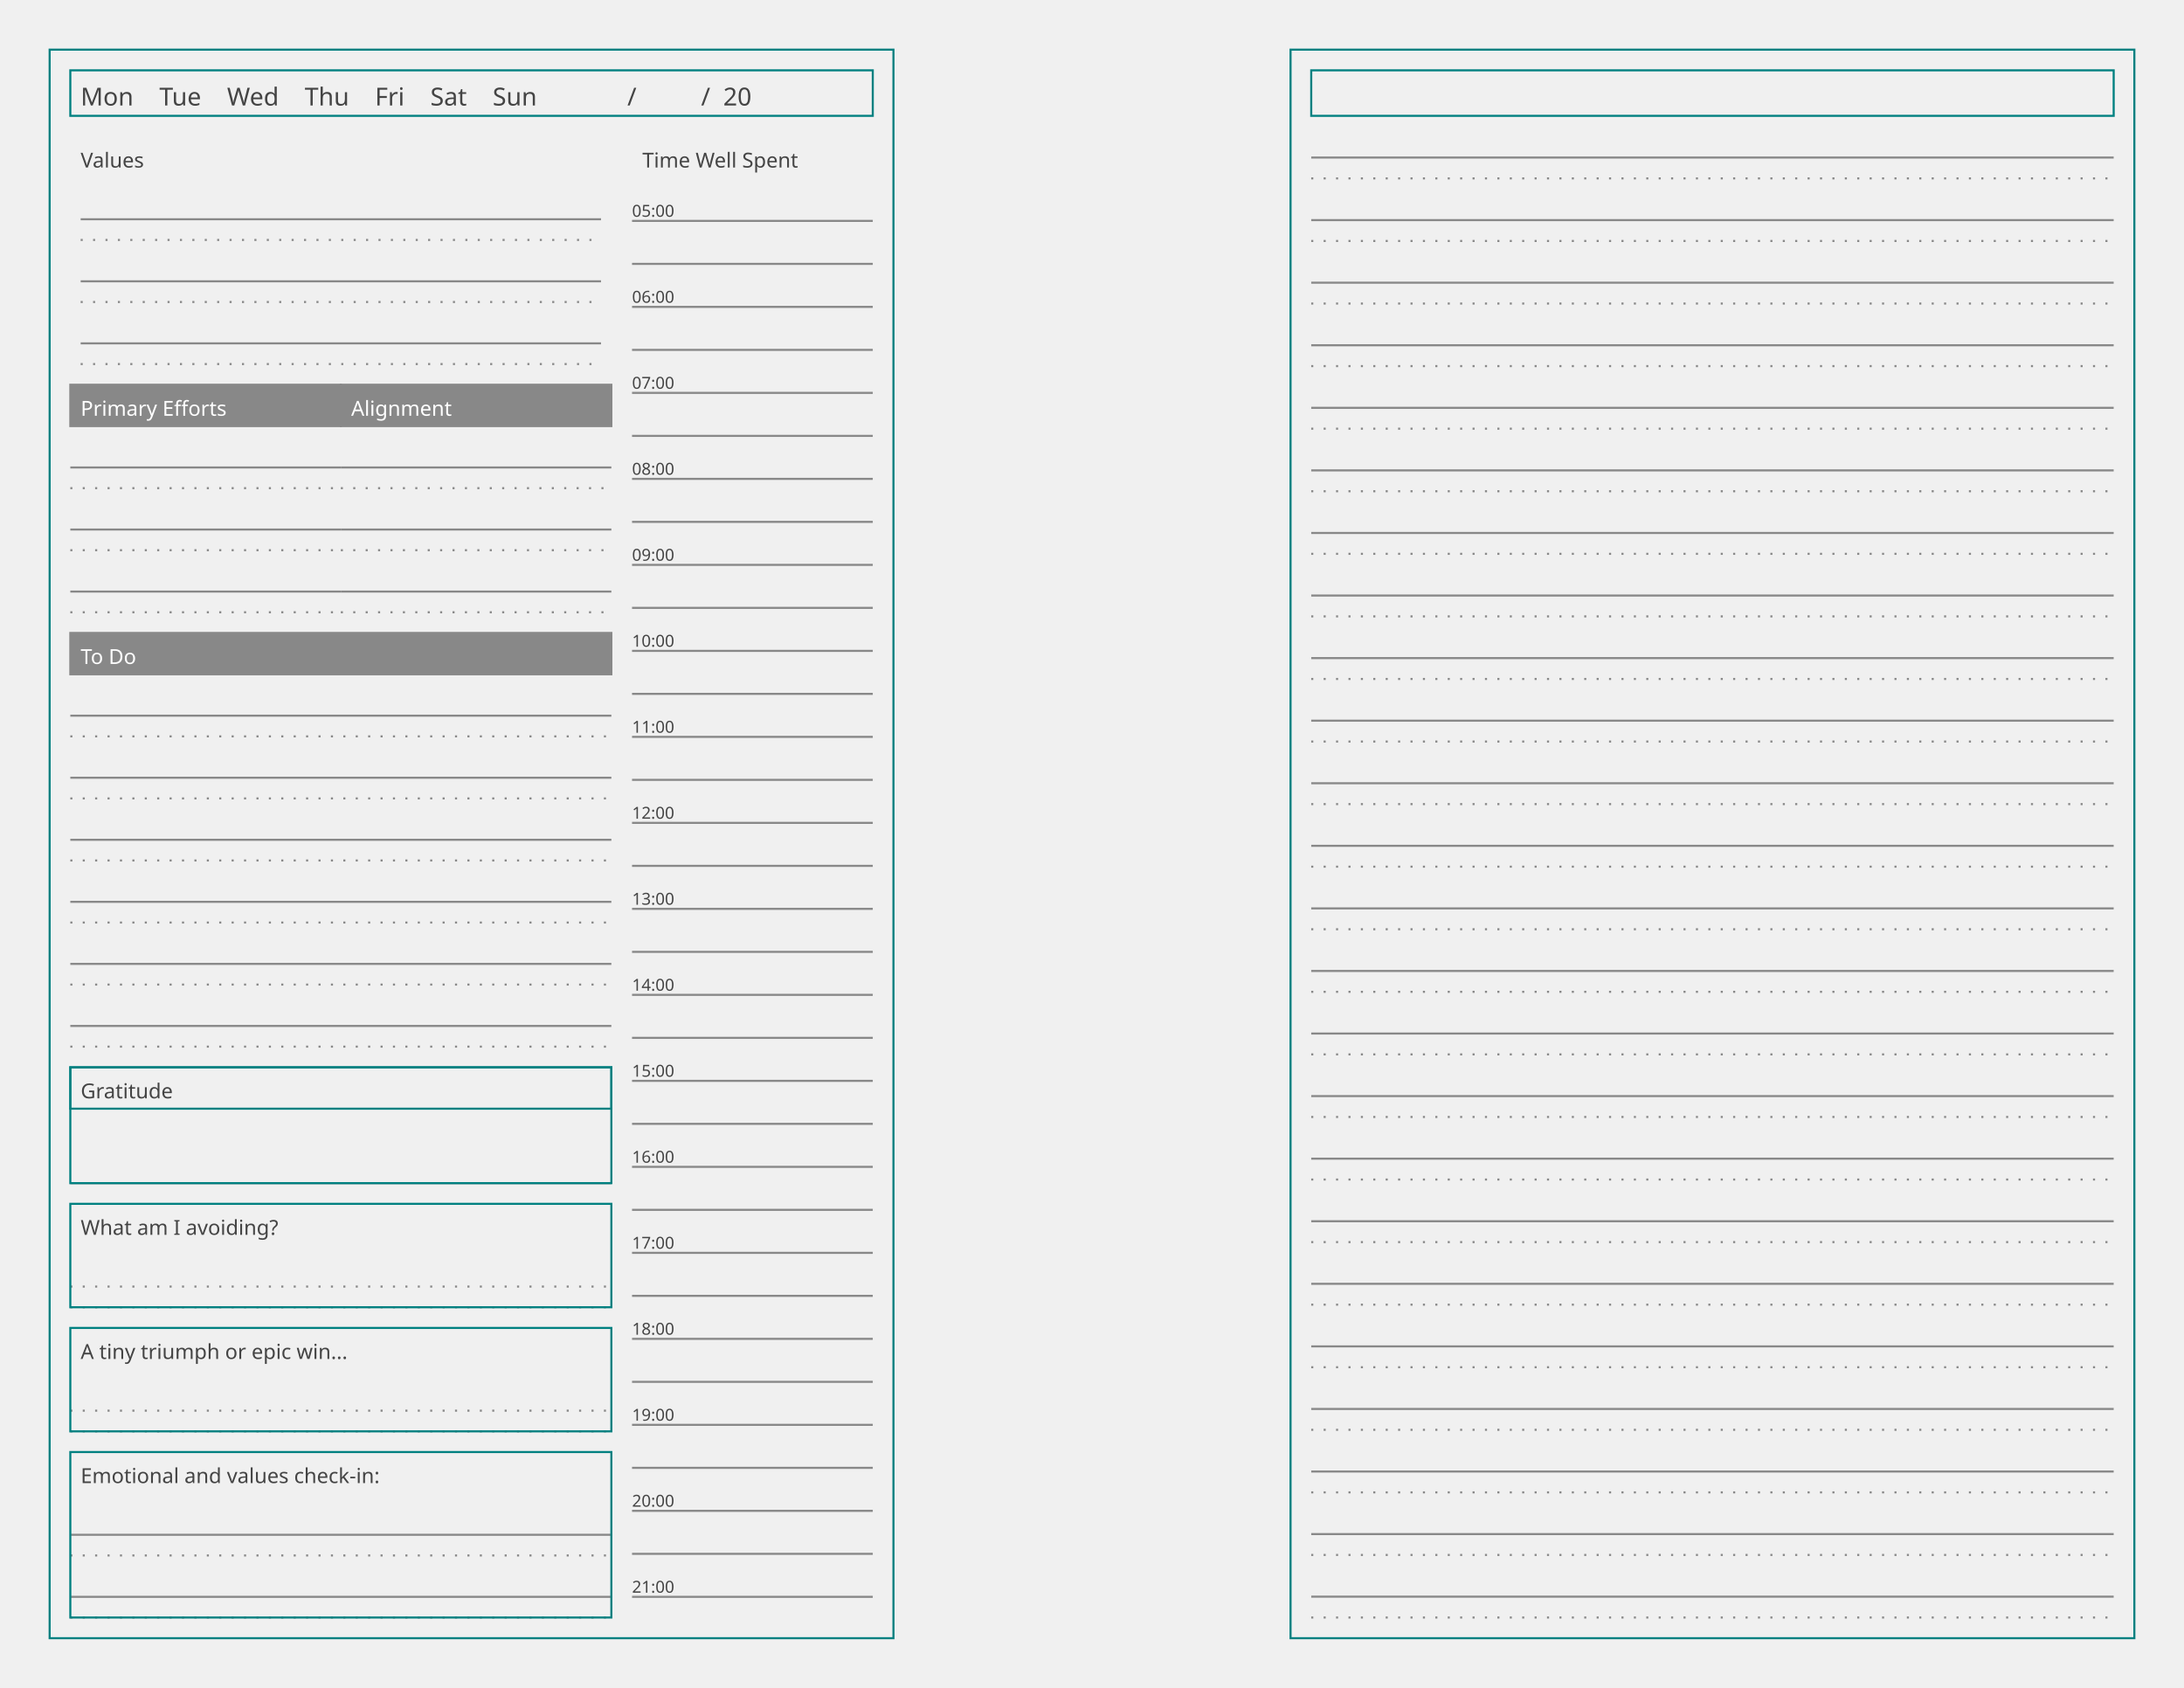
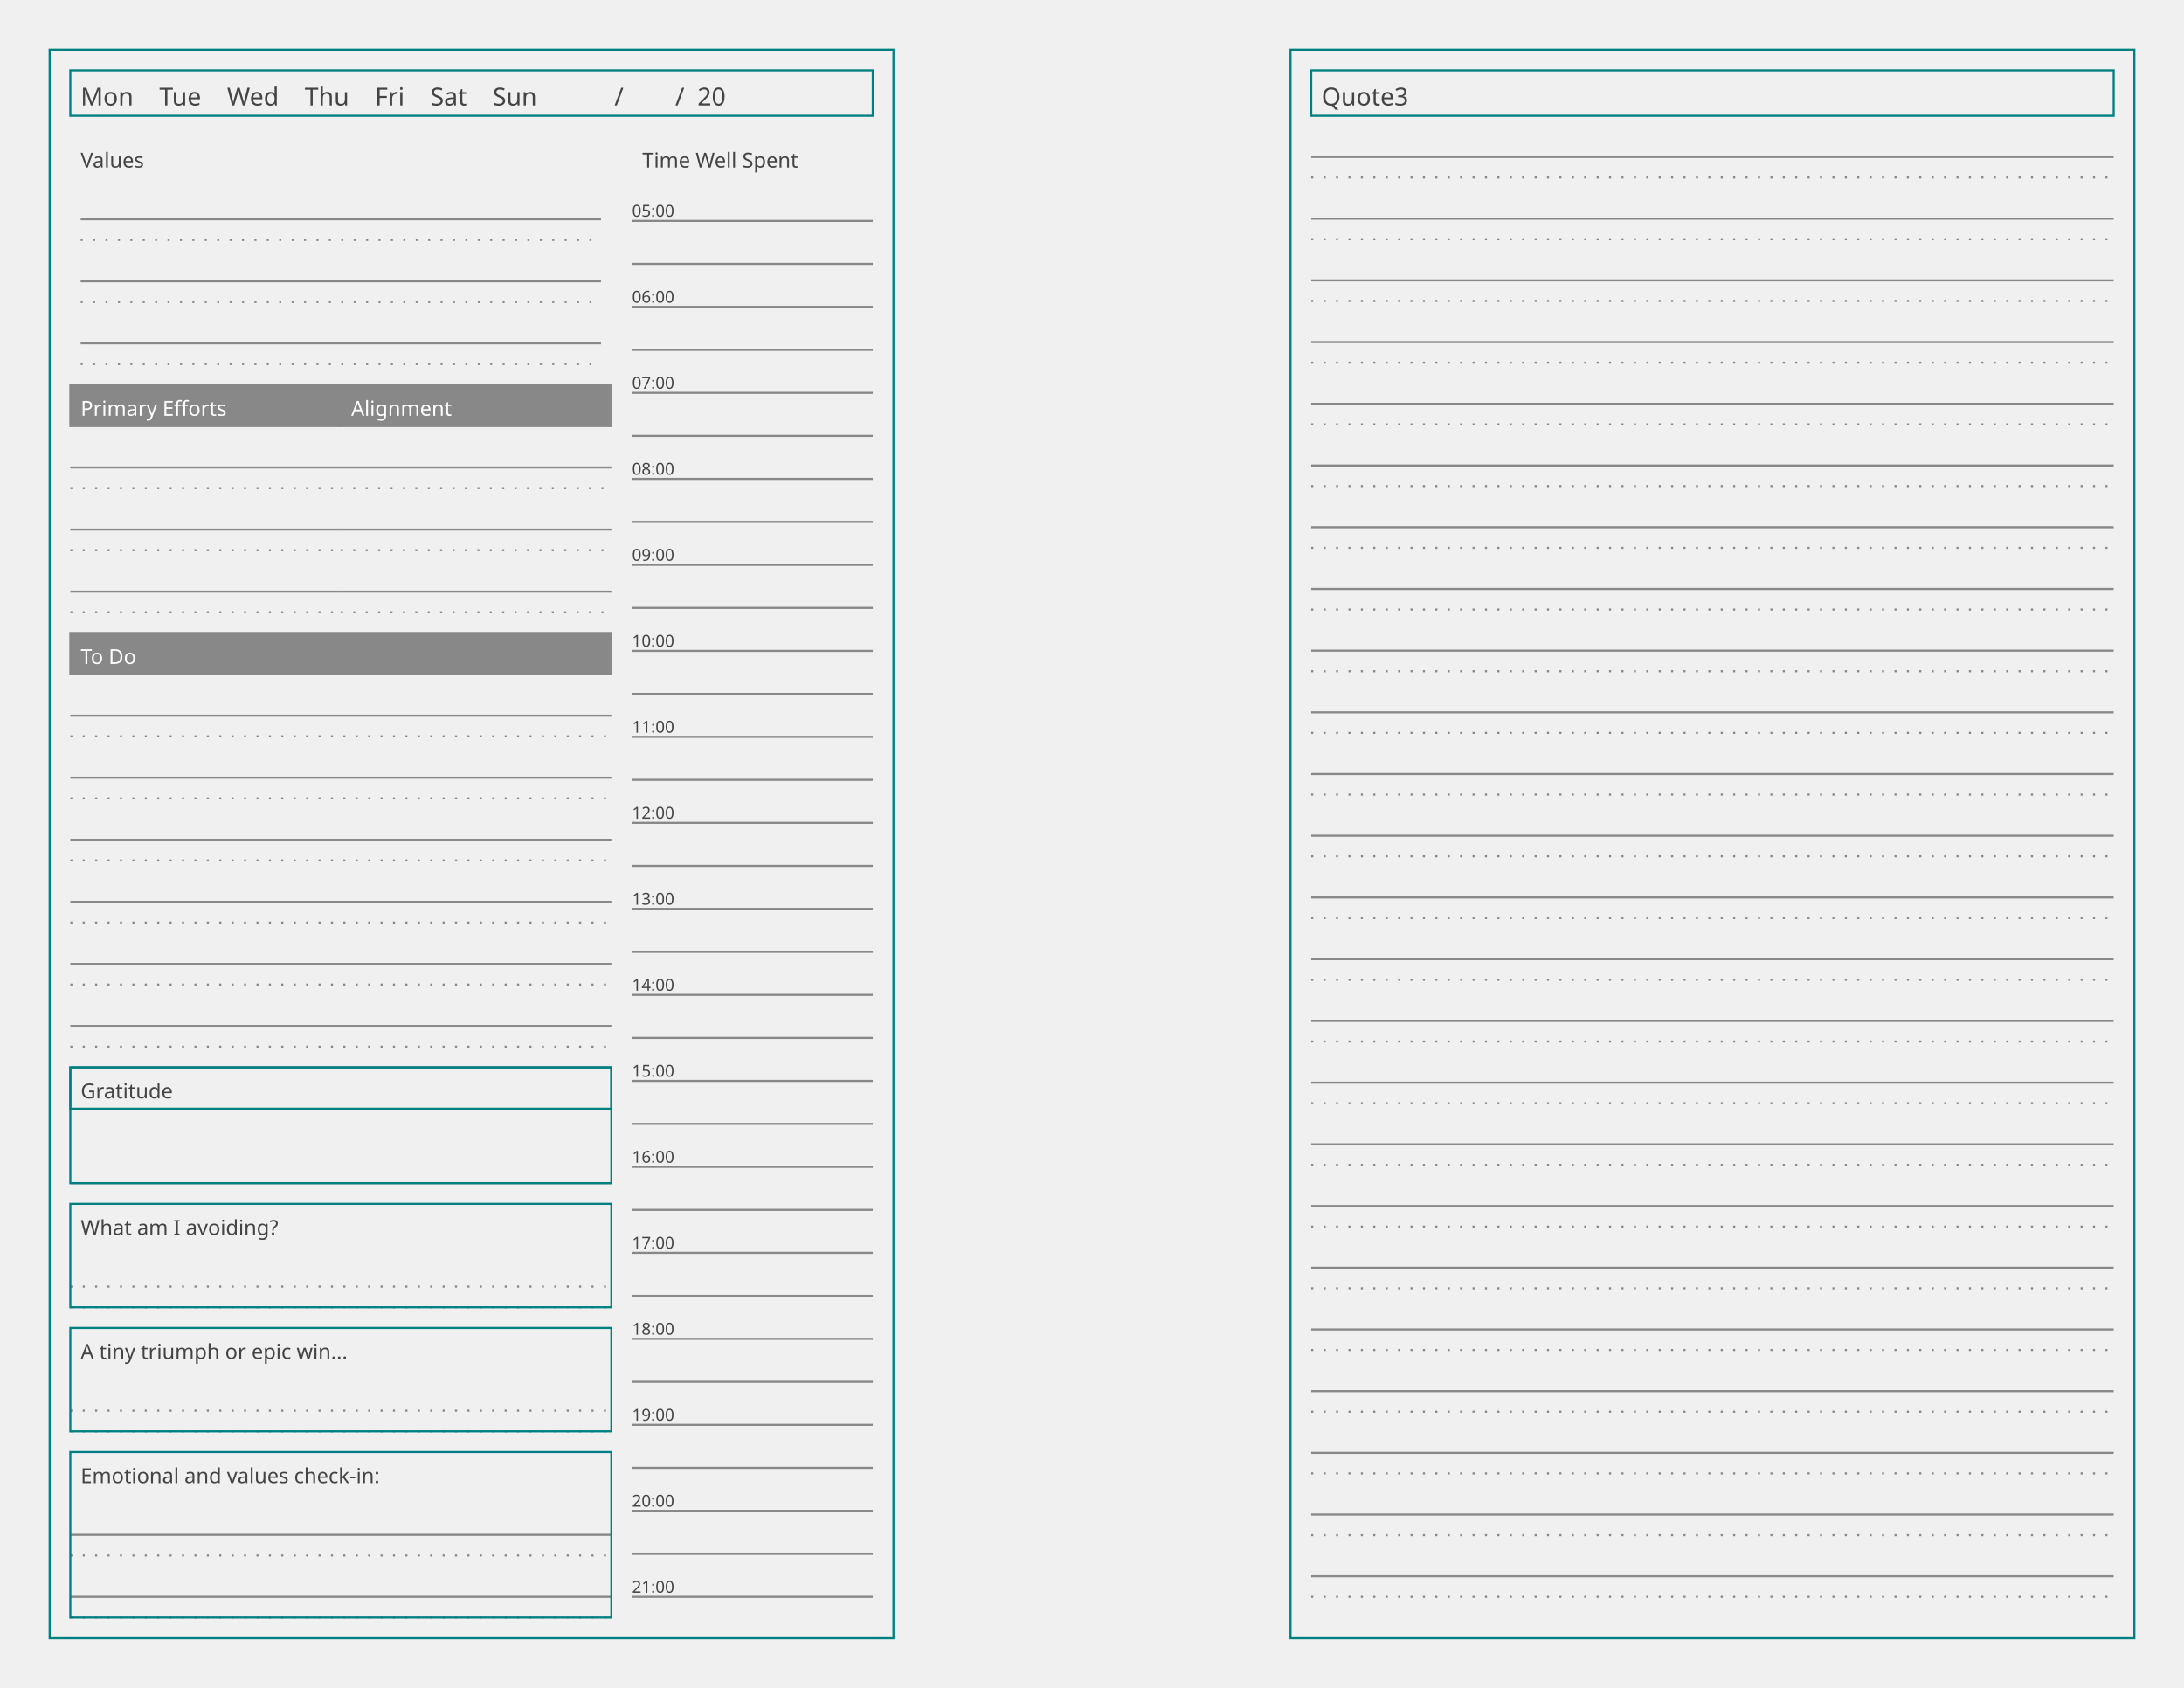
<svg xmlns="http://www.w3.org/2000/svg" baseProfile="tiny" height="8.5in" version="1.2" width="11in">
  <defs />
  <g transform="translate(24.0, 24.0)">
    <rect fill="none" height="768.0" stroke="#008080" width="408.0" x="0" y="0" />
    <g transform="translate(10, 10)">
      <rect fill="none" height="22" stroke="#008080" stroke-width="1" width="388.0" x="0" y="0" />
-       <text alignment-baseline="text-after-edge" fill="#444444" font-family="Trebuchet MS" font-size="12" text-anchor="start" transform="translate(5,17)">Mon    Tue    Wed    Thu    Fri    Sat    Sun              /          /  20          </text>
+       <text alignment-baseline="text-after-edge" fill="#444444" font-family="Trebuchet MS" font-size="12" text-anchor="start" transform="translate(5,17)">Mon    Tue    Wed    Thu    Fri    Sat    Sun            /        /  20        </text>
    </g>
    <g transform="translate(10, 32)">
      <g transform="translate(0,10)">
        <g>
          <g transform="translate(0,0)">
            <text alignment-baseline="text-after-edge" fill="#444444" font-family="Ubuntu Mono" font-size="10" text-anchor="start" transform="translate(5,15)">Values</text>
          </g>
          <g transform="translate(0,20)">
            <g>
              <line stroke="#888888" stroke-dasharray="1,5" stroke-width="1" transform="translate(5,30.0)" x1="0" x2="251.6" y1="0" y2="0" />
              <line stroke="#888888" stroke-dasharray="1,5" stroke-width="1" transform="translate(5,60.0)" x1="0" x2="251.6" y1="0" y2="0" />
              <line stroke="#888888" stroke-dasharray="1,5" stroke-width="1" transform="translate(5,90.0)" x1="0" x2="251.6" y1="0" y2="0" />
            </g>
            <g>
              <line stroke="#888888" stroke-dasharray="1,0" stroke-width="1" transform="translate(5,20.0)" x1="0" x2="251.6" y1="0" y2="0" />
              <line stroke="#888888" stroke-dasharray="1,0" stroke-width="1" transform="translate(5,50.0)" x1="0" x2="251.6" y1="0" y2="0" />
              <line stroke="#888888" stroke-dasharray="1,0" stroke-width="1" transform="translate(5,80.0)" x1="0" x2="251.6" y1="0" y2="0" />
            </g>
          </g>
        </g>
      </g>
-       <g transform="translate(0,130)">
+       <g transform="translate(0,130.0)">
        <g>
          <g transform="translate(0,0)">
            <g>
              <g transform="translate(0,0)">
                <rect fill="#888888" height="20" stroke="#888888" stroke-width="1" width="130.8" x="0" y="0" />
                <text alignment-baseline="text-after-edge" fill="#ffffff" font-family="Trebuchet MS" font-size="10" text-anchor="start" transform="translate(5,15)">Primary Efforts</text>
              </g>
              <g transform="translate(0,20)">
                <g>
                  <line stroke="#888888" stroke-dasharray="1,5" stroke-width="1" transform="translate(0,30.0)" x1="0" x2="130.8" y1="0" y2="0" />
                  <line stroke="#888888" stroke-dasharray="1,5" stroke-width="1" transform="translate(0,60.0)" x1="0" x2="130.8" y1="0" y2="0" />
                  <line stroke="#888888" stroke-dasharray="1,5" stroke-width="1" transform="translate(0,90.0)" x1="0" x2="130.8" y1="0" y2="0" />
                </g>
                <g>
                  <line stroke="#888888" stroke-dasharray="1,0" stroke-width="1" transform="translate(0,20.0)" x1="0" x2="130.8" y1="0" y2="0" />
                  <line stroke="#888888" stroke-dasharray="1,0" stroke-width="1" transform="translate(0,50.0)" x1="0" x2="130.8" y1="0" y2="0" />
                  <line stroke="#888888" stroke-dasharray="1,0" stroke-width="1" transform="translate(0,80.0)" x1="0" x2="130.8" y1="0" y2="0" />
                </g>
              </g>
            </g>
          </g>
          <g transform="translate(130.8,0)">
            <g>
              <g transform="translate(0,0)">
                <rect fill="#888888" height="20" stroke="#888888" stroke-width="1" width="130.8" x="0" y="0" />
                <text alignment-baseline="text-after-edge" fill="#ffffff" font-family="Trebuchet MS" font-size="10" text-anchor="start" transform="translate(5,15)">Alignment</text>
              </g>
              <g transform="translate(0,20)">
                <g>
                  <line stroke="#888888" stroke-dasharray="1,5" stroke-width="1" transform="translate(0,30.0)" x1="0" x2="130.8" y1="0" y2="0" />
                  <line stroke="#888888" stroke-dasharray="1,5" stroke-width="1" transform="translate(0,60.0)" x1="0" x2="130.8" y1="0" y2="0" />
                  <line stroke="#888888" stroke-dasharray="1,5" stroke-width="1" transform="translate(0,90.0)" x1="0" x2="130.8" y1="0" y2="0" />
                </g>
                <g>
                  <line stroke="#888888" stroke-dasharray="1,0" stroke-width="1" transform="translate(0,20.0)" x1="0" x2="130.8" y1="0" y2="0" />
                  <line stroke="#888888" stroke-dasharray="1,0" stroke-width="1" transform="translate(0,50.0)" x1="0" x2="130.8" y1="0" y2="0" />
                  <line stroke="#888888" stroke-dasharray="1,0" stroke-width="1" transform="translate(0,80.0)" x1="0" x2="130.8" y1="0" y2="0" />
                </g>
              </g>
            </g>
          </g>
        </g>
      </g>
-       <g transform="translate(0,250)">
+       <g transform="translate(0,250.0)">
        <g>
          <g transform="translate(0,0)">
            <rect fill="#888888" height="20" stroke="#888888" stroke-width="1" width="261.6" x="0" y="0" />
            <text alignment-baseline="text-after-edge" fill="#ffffff" font-family="Ubuntu Mono" font-size="10" text-anchor="start" transform="translate(5,15)">To Do</text>
          </g>
          <g transform="translate(0,20)">
            <g>
              <line stroke="#888888" stroke-dasharray="1,5" stroke-width="1" transform="translate(0,30.0)" x1="0" x2="261.6" y1="0" y2="0" />
              <line stroke="#888888" stroke-dasharray="1,5" stroke-width="1" transform="translate(0,60.0)" x1="0" x2="261.6" y1="0" y2="0" />
              <line stroke="#888888" stroke-dasharray="1,5" stroke-width="1" transform="translate(0,90.0)" x1="0" x2="261.6" y1="0" y2="0" />
              <line stroke="#888888" stroke-dasharray="1,5" stroke-width="1" transform="translate(0,120.0)" x1="0" x2="261.6" y1="0" y2="0" />
              <line stroke="#888888" stroke-dasharray="1,5" stroke-width="1" transform="translate(0,150.0)" x1="0" x2="261.6" y1="0" y2="0" />
              <line stroke="#888888" stroke-dasharray="1,5" stroke-width="1" transform="translate(0,180.0)" x1="0" x2="261.6" y1="0" y2="0" />
            </g>
            <g>
              <line stroke="#888888" stroke-dasharray="1,0" stroke-width="1" transform="translate(0,20.0)" x1="0" x2="261.6" y1="0" y2="0" />
              <line stroke="#888888" stroke-dasharray="1,0" stroke-width="1" transform="translate(0,50.0)" x1="0" x2="261.6" y1="0" y2="0" />
              <line stroke="#888888" stroke-dasharray="1,0" stroke-width="1" transform="translate(0,80.0)" x1="0" x2="261.6" y1="0" y2="0" />
              <line stroke="#888888" stroke-dasharray="1,0" stroke-width="1" transform="translate(0,110.0)" x1="0" x2="261.6" y1="0" y2="0" />
              <line stroke="#888888" stroke-dasharray="1,0" stroke-width="1" transform="translate(0,140.0)" x1="0" x2="261.6" y1="0" y2="0" />
              <line stroke="#888888" stroke-dasharray="1,0" stroke-width="1" transform="translate(0,170.0)" x1="0" x2="261.6" y1="0" y2="0" />
            </g>
          </g>
        </g>
      </g>
-       <g transform="translate(0,460)">
+       <g transform="translate(0,460.0)">
        <g>
          <g transform="translate(0,0)">
            <rect fill="none" height="20" stroke="#008080" stroke-width="1" width="261.6" x="0" y="0" />
            <text alignment-baseline="text-after-edge" fill="#444444" font-family="Trebuchet MS" font-size="10" text-anchor="start" transform="translate(5,15)">Gratitude</text>
          </g>
          <g transform="translate(0,20)">
            <line stroke="#888888" stroke-dasharray="1,0" stroke-width="1" transform="translate(0,36.0)" x1="0" x2="261.6" y1="0" y2="0" />
          </g>
        </g>
        <rect fill="none" height="56.0" stroke="#008080" stroke-width="1" width="261.6" x="0" y="0" />
      </g>
      <g transform="translate(0,526.0)">
        <g>
          <g transform="translate(0,0)">
            <text alignment-baseline="text-after-edge" fill="#444444" font-family="Ubuntu Mono" font-size="10" text-anchor="start" transform="translate(5,15)">What am I avoiding?</text>
          </g>
          <g transform="translate(0,20)">
            <g>
              <line stroke="#888888" stroke-dasharray="1,5" stroke-width="1" transform="translate(0,30.0)" x1="0" x2="261.6" y1="0" y2="0" />
            </g>
            <g>
              <line stroke="#888888" stroke-dasharray="1,5" stroke-width="1" transform="translate(0,20.0)" x1="0" x2="261.6" y1="0" y2="0" />
            </g>
          </g>
        </g>
        <rect fill="none" height="50" stroke="#008080" stroke-width="1" width="261.6" x="0" y="0" />
      </g>
      <g transform="translate(0,586.0)">
        <g>
          <g transform="translate(0,0)">
            <text alignment-baseline="text-after-edge" fill="#444444" font-family="Ubuntu Mono" font-size="10" text-anchor="start" transform="translate(5,15)">A tiny triumph or epic win...</text>
          </g>
          <g transform="translate(0,20)">
            <g>
              <line stroke="#888888" stroke-dasharray="1,5" stroke-width="1" transform="translate(0,30.0)" x1="0" x2="261.6" y1="0" y2="0" />
            </g>
            <g>
              <line stroke="#888888" stroke-dasharray="1,5" stroke-width="1" transform="translate(0,20.0)" x1="0" x2="261.6" y1="0" y2="0" />
            </g>
          </g>
        </g>
        <rect fill="none" height="50" stroke="#008080" stroke-width="1" width="261.6" x="0" y="0" />
      </g>
      <g transform="translate(0,646.0)">
        <g>
          <g transform="translate(0,0)">
            <text alignment-baseline="text-after-edge" fill="#444444" font-family="Ubuntu Mono" font-size="10" text-anchor="start" transform="translate(5,15)">Emotional and values check-in:</text>
          </g>
          <g transform="translate(0,20)">
            <g>
              <line stroke="#888888" stroke-dasharray="1,5" stroke-width="1" transform="translate(0,30.0)" x1="0" x2="261.6" y1="0" y2="0" />
              <line stroke="#888888" stroke-dasharray="1,5" stroke-width="1" transform="translate(0,60.0)" x1="0" x2="261.6" y1="0" y2="0" />
            </g>
            <g>
              <line stroke="#888888" stroke-dasharray="1,0" stroke-width="1" transform="translate(0,20.0)" x1="0" x2="261.6" y1="0" y2="0" />
              <line stroke="#888888" stroke-dasharray="1,0" stroke-width="1" transform="translate(0,50.0)" x1="0" x2="261.6" y1="0" y2="0" />
            </g>
          </g>
        </g>
        <rect fill="none" height="80" stroke="#008080" stroke-width="1" width="261.6" x="0" y="0" />
      </g>
    </g>
    <g transform="translate(281.6,32)">
      <g>
        <rect fill="none" height="20" stroke="none" width="116.4" x="0" y="10" />
        <text alignment-baseline="text-after-edge" fill="#444444" font-family="Ubuntu Mono" font-size="10" text-anchor="start" x="5" y="25">Time Well Spent</text>
      </g>
      <g>
        <text alignment-baseline="text-after-edge" fill="#444444" font-family="Ubuntu Mono" font-size="8" text-anchor="start" x="0" y="48.788">05:00</text>
        <line stroke="#888888" x1="0" x2="116.4" y1="50.788" y2="50.788" />
        <line stroke="#888888" x1="0" x2="116.4" y1="71.576" y2="71.576" />
        <text alignment-baseline="text-after-edge" fill="#444444" font-family="Ubuntu Mono" font-size="8" text-anchor="start" x="0" y="90.364">06:00</text>
        <line stroke="#888888" x1="0" x2="116.4" y1="92.364" y2="92.364" />
        <line stroke="#888888" x1="0" x2="116.4" y1="113.152" y2="113.152" />
        <text alignment-baseline="text-after-edge" fill="#444444" font-family="Ubuntu Mono" font-size="8" text-anchor="start" x="0" y="131.939">07:00</text>
        <line stroke="#888888" x1="0" x2="116.4" y1="133.939" y2="133.939" />
        <line stroke="#888888" x1="0" x2="116.4" y1="154.727" y2="154.727" />
        <text alignment-baseline="text-after-edge" fill="#444444" font-family="Ubuntu Mono" font-size="8" text-anchor="start" x="0" y="173.515">08:00</text>
        <line stroke="#888888" x1="0" x2="116.4" y1="175.515" y2="175.515" />
        <line stroke="#888888" x1="0" x2="116.4" y1="196.303" y2="196.303" />
        <text alignment-baseline="text-after-edge" fill="#444444" font-family="Ubuntu Mono" font-size="8" text-anchor="start" x="0" y="215.091">09:00</text>
        <line stroke="#888888" x1="0" x2="116.4" y1="217.091" y2="217.091" />
        <line stroke="#888888" x1="0" x2="116.4" y1="237.879" y2="237.879" />
        <text alignment-baseline="text-after-edge" fill="#444444" font-family="Ubuntu Mono" font-size="8" text-anchor="start" x="0" y="256.667">10:00</text>
        <line stroke="#888888" x1="0" x2="116.4" y1="258.667" y2="258.667" />
        <line stroke="#888888" x1="0" x2="116.4" y1="279.455" y2="279.455" />
        <text alignment-baseline="text-after-edge" fill="#444444" font-family="Ubuntu Mono" font-size="8" text-anchor="start" x="0" y="298.242">11:00</text>
        <line stroke="#888888" x1="0" x2="116.4" y1="300.242" y2="300.242" />
        <line stroke="#888888" x1="0" x2="116.4" y1="321.03" y2="321.03" />
        <text alignment-baseline="text-after-edge" fill="#444444" font-family="Ubuntu Mono" font-size="8" text-anchor="start" x="0" y="339.818">12:00</text>
        <line stroke="#888888" x1="0" x2="116.4" y1="341.818" y2="341.818" />
        <line stroke="#888888" x1="0" x2="116.4" y1="362.606" y2="362.606" />
        <text alignment-baseline="text-after-edge" fill="#444444" font-family="Ubuntu Mono" font-size="8" text-anchor="start" x="0" y="381.394">13:00</text>
        <line stroke="#888888" x1="0" x2="116.4" y1="383.394" y2="383.394" />
        <line stroke="#888888" x1="0" x2="116.4" y1="404.182" y2="404.182" />
        <text alignment-baseline="text-after-edge" fill="#444444" font-family="Ubuntu Mono" font-size="8" text-anchor="start" x="0" y="422.97">14:00</text>
        <line stroke="#888888" x1="0" x2="116.4" y1="424.97" y2="424.97" />
        <line stroke="#888888" x1="0" x2="116.4" y1="445.758" y2="445.758" />
        <text alignment-baseline="text-after-edge" fill="#444444" font-family="Ubuntu Mono" font-size="8" text-anchor="start" x="0" y="464.545">15:00</text>
        <line stroke="#888888" x1="0" x2="116.4" y1="466.545" y2="466.545" />
        <line stroke="#888888" x1="0" x2="116.4" y1="487.333" y2="487.333" />
        <text alignment-baseline="text-after-edge" fill="#444444" font-family="Ubuntu Mono" font-size="8" text-anchor="start" x="0" y="506.121">16:00</text>
        <line stroke="#888888" x1="0" x2="116.4" y1="508.121" y2="508.121" />
        <line stroke="#888888" x1="0" x2="116.4" y1="528.909" y2="528.909" />
        <text alignment-baseline="text-after-edge" fill="#444444" font-family="Ubuntu Mono" font-size="8" text-anchor="start" x="0" y="547.697">17:00</text>
        <line stroke="#888888" x1="0" x2="116.4" y1="549.697" y2="549.697" />
        <line stroke="#888888" x1="0" x2="116.4" y1="570.485" y2="570.485" />
        <text alignment-baseline="text-after-edge" fill="#444444" font-family="Ubuntu Mono" font-size="8" text-anchor="start" x="0" y="589.273">18:00</text>
        <line stroke="#888888" x1="0" x2="116.4" y1="591.273" y2="591.273" />
        <line stroke="#888888" x1="0" x2="116.4" y1="612.061" y2="612.061" />
        <text alignment-baseline="text-after-edge" fill="#444444" font-family="Ubuntu Mono" font-size="8" text-anchor="start" x="0" y="630.848">19:00</text>
        <line stroke="#888888" x1="0" x2="116.4" y1="632.848" y2="632.848" />
        <line stroke="#888888" x1="0" x2="116.4" y1="653.636" y2="653.636" />
        <text alignment-baseline="text-after-edge" fill="#444444" font-family="Ubuntu Mono" font-size="8" text-anchor="start" x="0" y="672.424">20:00</text>
        <line stroke="#888888" x1="0" x2="116.4" y1="674.424" y2="674.424" />
        <line stroke="#888888" x1="0" x2="116.4" y1="695.212" y2="695.212" />
        <text alignment-baseline="text-after-edge" fill="#444444" font-family="Ubuntu Mono" font-size="8" text-anchor="start" x="0" y="714.0">21:00</text>
        <line stroke="#888888" x1="0" x2="116.4" y1="716.0" y2="716.0" />
      </g>
    </g>
  </g>
  <g transform="translate(624.0, 24.0)">
    <rect fill="none" height="768.0" stroke="#008080" width="408.0" x="0" y="0" />
    <g transform="translate(10, 10)">
      <rect fill="none" height="22" stroke="#008080" stroke-width="1" width="388.0" x="0" y="0" />
-       <text alignment-baseline="text-after-edge" fill="#444444" font-family="Trebuchet MS" font-size="12" text-anchor="start" transform="translate(5,17)" />
+       <text alignment-baseline="text-after-edge" fill="#444444" font-family="Trebuchet MS" font-size="12" text-anchor="start" transform="translate(5,17)">Quote3</text>
    </g>
    <g transform="translate(10, 32)">
      <g transform="translate(0,0)">
        <g>
-           <line stroke="#888888" stroke-dasharray="1,5" stroke-width="1" transform="translate(0,30.25)" x1="0" x2="388.0" y1="0" y2="0" />
-           <line stroke="#888888" stroke-dasharray="1,5" stroke-width="1" transform="translate(0,60.5)" x1="0" x2="388.0" y1="0" y2="0" />
-           <line stroke="#888888" stroke-dasharray="1,5" stroke-width="1" transform="translate(0,90.75)" x1="0" x2="388.0" y1="0" y2="0" />
-           <line stroke="#888888" stroke-dasharray="1,5" stroke-width="1" transform="translate(0,121.0)" x1="0" x2="388.0" y1="0" y2="0" />
-           <line stroke="#888888" stroke-dasharray="1,5" stroke-width="1" transform="translate(0,151.25)" x1="0" x2="388.0" y1="0" y2="0" />
-           <line stroke="#888888" stroke-dasharray="1,5" stroke-width="1" transform="translate(0,181.5)" x1="0" x2="388.0" y1="0" y2="0" />
-           <line stroke="#888888" stroke-dasharray="1,5" stroke-width="1" transform="translate(0,211.75)" x1="0" x2="388.0" y1="0" y2="0" />
-           <line stroke="#888888" stroke-dasharray="1,5" stroke-width="1" transform="translate(0,242.0)" x1="0" x2="388.0" y1="0" y2="0" />
-           <line stroke="#888888" stroke-dasharray="1,5" stroke-width="1" transform="translate(0,272.25)" x1="0" x2="388.0" y1="0" y2="0" />
-           <line stroke="#888888" stroke-dasharray="1,5" stroke-width="1" transform="translate(0,302.5)" x1="0" x2="388.0" y1="0" y2="0" />
-           <line stroke="#888888" stroke-dasharray="1,5" stroke-width="1" transform="translate(0,332.75)" x1="0" x2="388.0" y1="0" y2="0" />
-           <line stroke="#888888" stroke-dasharray="1,5" stroke-width="1" transform="translate(0,363.0)" x1="0" x2="388.0" y1="0" y2="0" />
-           <line stroke="#888888" stroke-dasharray="1,5" stroke-width="1" transform="translate(0,393.25)" x1="0" x2="388.0" y1="0" y2="0" />
-           <line stroke="#888888" stroke-dasharray="1,5" stroke-width="1" transform="translate(0,423.5)" x1="0" x2="388.0" y1="0" y2="0" />
-           <line stroke="#888888" stroke-dasharray="1,5" stroke-width="1" transform="translate(0,453.75)" x1="0" x2="388.0" y1="0" y2="0" />
-           <line stroke="#888888" stroke-dasharray="1,5" stroke-width="1" transform="translate(0,484.0)" x1="0" x2="388.0" y1="0" y2="0" />
-           <line stroke="#888888" stroke-dasharray="1,5" stroke-width="1" transform="translate(0,514.25)" x1="0" x2="388.0" y1="0" y2="0" />
-           <line stroke="#888888" stroke-dasharray="1,5" stroke-width="1" transform="translate(0,544.5)" x1="0" x2="388.0" y1="0" y2="0" />
-           <line stroke="#888888" stroke-dasharray="1,5" stroke-width="1" transform="translate(0,574.75)" x1="0" x2="388.0" y1="0" y2="0" />
-           <line stroke="#888888" stroke-dasharray="1,5" stroke-width="1" transform="translate(0,605.0)" x1="0" x2="388.0" y1="0" y2="0" />
-           <line stroke="#888888" stroke-dasharray="1,5" stroke-width="1" transform="translate(0,635.25)" x1="0" x2="388.0" y1="0" y2="0" />
-           <line stroke="#888888" stroke-dasharray="1,5" stroke-width="1" transform="translate(0,665.5)" x1="0" x2="388.0" y1="0" y2="0" />
-           <line stroke="#888888" stroke-dasharray="1,5" stroke-width="1" transform="translate(0,695.75)" x1="0" x2="388.0" y1="0" y2="0" />
-           <line stroke="#888888" stroke-dasharray="1,5" stroke-width="1" transform="translate(0,726.0)" x1="0" x2="388.0" y1="0" y2="0" />
-         </g>
-         <g>
-           <line stroke="#888888" stroke-dasharray="1,0" stroke-width="1" transform="translate(0,20.16667)" x1="0" x2="388.0" y1="0" y2="0" />
-           <line stroke="#888888" stroke-dasharray="1,0" stroke-width="1" transform="translate(0,50.41667)" x1="0" x2="388.0" y1="0" y2="0" />
-           <line stroke="#888888" stroke-dasharray="1,0" stroke-width="1" transform="translate(0,80.66667)" x1="0" x2="388.0" y1="0" y2="0" />
-           <line stroke="#888888" stroke-dasharray="1,0" stroke-width="1" transform="translate(0,110.9167)" x1="0" x2="388.0" y1="0" y2="0" />
-           <line stroke="#888888" stroke-dasharray="1,0" stroke-width="1" transform="translate(0,141.1667)" x1="0" x2="388.0" y1="0" y2="0" />
-           <line stroke="#888888" stroke-dasharray="1,0" stroke-width="1" transform="translate(0,171.4167)" x1="0" x2="388.0" y1="0" y2="0" />
-           <line stroke="#888888" stroke-dasharray="1,0" stroke-width="1" transform="translate(0,201.6667)" x1="0" x2="388.0" y1="0" y2="0" />
-           <line stroke="#888888" stroke-dasharray="1,0" stroke-width="1" transform="translate(0,231.9167)" x1="0" x2="388.0" y1="0" y2="0" />
-           <line stroke="#888888" stroke-dasharray="1,0" stroke-width="1" transform="translate(0,262.1667)" x1="0" x2="388.0" y1="0" y2="0" />
-           <line stroke="#888888" stroke-dasharray="1,0" stroke-width="1" transform="translate(0,292.4167)" x1="0" x2="388.0" y1="0" y2="0" />
-           <line stroke="#888888" stroke-dasharray="1,0" stroke-width="1" transform="translate(0,322.6667)" x1="0" x2="388.0" y1="0" y2="0" />
-           <line stroke="#888888" stroke-dasharray="1,0" stroke-width="1" transform="translate(0,352.9167)" x1="0" x2="388.0" y1="0" y2="0" />
-           <line stroke="#888888" stroke-dasharray="1,0" stroke-width="1" transform="translate(0,383.1667)" x1="0" x2="388.0" y1="0" y2="0" />
-           <line stroke="#888888" stroke-dasharray="1,0" stroke-width="1" transform="translate(0,413.4167)" x1="0" x2="388.0" y1="0" y2="0" />
-           <line stroke="#888888" stroke-dasharray="1,0" stroke-width="1" transform="translate(0,443.6667)" x1="0" x2="388.0" y1="0" y2="0" />
-           <line stroke="#888888" stroke-dasharray="1,0" stroke-width="1" transform="translate(0,473.9167)" x1="0" x2="388.0" y1="0" y2="0" />
-           <line stroke="#888888" stroke-dasharray="1,0" stroke-width="1" transform="translate(0,504.1667)" x1="0" x2="388.0" y1="0" y2="0" />
-           <line stroke="#888888" stroke-dasharray="1,0" stroke-width="1" transform="translate(0,534.4167)" x1="0" x2="388.0" y1="0" y2="0" />
-           <line stroke="#888888" stroke-dasharray="1,0" stroke-width="1" transform="translate(0,564.6667)" x1="0" x2="388.0" y1="0" y2="0" />
-           <line stroke="#888888" stroke-dasharray="1,0" stroke-width="1" transform="translate(0,594.9167)" x1="0" x2="388.0" y1="0" y2="0" />
-           <line stroke="#888888" stroke-dasharray="1,0" stroke-width="1" transform="translate(0,625.1667)" x1="0" x2="388.0" y1="0" y2="0" />
-           <line stroke="#888888" stroke-dasharray="1,0" stroke-width="1" transform="translate(0,655.4167)" x1="0" x2="388.0" y1="0" y2="0" />
-           <line stroke="#888888" stroke-dasharray="1,0" stroke-width="1" transform="translate(0,685.6667)" x1="0" x2="388.0" y1="0" y2="0" />
-           <line stroke="#888888" stroke-dasharray="1,0" stroke-width="1" transform="translate(0,715.9167)" x1="0" x2="388.0" y1="0" y2="0" />
+           <line stroke="#888888" stroke-dasharray="1,5" stroke-width="1" transform="translate(0,29.83333)" x1="0" x2="388.0" y1="0" y2="0" />
+           <line stroke="#888888" stroke-dasharray="1,5" stroke-width="1" transform="translate(0,59.66667)" x1="0" x2="388.0" y1="0" y2="0" />
+           <line stroke="#888888" stroke-dasharray="1,5" stroke-width="1" transform="translate(0,89.5)" x1="0" x2="388.0" y1="0" y2="0" />
+           <line stroke="#888888" stroke-dasharray="1,5" stroke-width="1" transform="translate(0,119.3333)" x1="0" x2="388.0" y1="0" y2="0" />
+           <line stroke="#888888" stroke-dasharray="1,5" stroke-width="1" transform="translate(0,149.1667)" x1="0" x2="388.0" y1="0" y2="0" />
+           <line stroke="#888888" stroke-dasharray="1,5" stroke-width="1" transform="translate(0,179.0)" x1="0" x2="388.0" y1="0" y2="0" />
+           <line stroke="#888888" stroke-dasharray="1,5" stroke-width="1" transform="translate(0,208.8333)" x1="0" x2="388.0" y1="0" y2="0" />
+           <line stroke="#888888" stroke-dasharray="1,5" stroke-width="1" transform="translate(0,238.6667)" x1="0" x2="388.0" y1="0" y2="0" />
+           <line stroke="#888888" stroke-dasharray="1,5" stroke-width="1" transform="translate(0,268.5)" x1="0" x2="388.0" y1="0" y2="0" />
+           <line stroke="#888888" stroke-dasharray="1,5" stroke-width="1" transform="translate(0,298.3333)" x1="0" x2="388.0" y1="0" y2="0" />
+           <line stroke="#888888" stroke-dasharray="1,5" stroke-width="1" transform="translate(0,328.1667)" x1="0" x2="388.0" y1="0" y2="0" />
+           <line stroke="#888888" stroke-dasharray="1,5" stroke-width="1" transform="translate(0,358)" x1="0" x2="388.0" y1="0" y2="0" />
+           <line stroke="#888888" stroke-dasharray="1,5" stroke-width="1" transform="translate(0,387.8333)" x1="0" x2="388.0" y1="0" y2="0" />
+           <line stroke="#888888" stroke-dasharray="1,5" stroke-width="1" transform="translate(0,417.6667)" x1="0" x2="388.0" y1="0" y2="0" />
+           <line stroke="#888888" stroke-dasharray="1,5" stroke-width="1" transform="translate(0,447.5)" x1="0" x2="388.0" y1="0" y2="0" />
+           <line stroke="#888888" stroke-dasharray="1,5" stroke-width="1" transform="translate(0,477.3333)" x1="0" x2="388.0" y1="0" y2="0" />
+           <line stroke="#888888" stroke-dasharray="1,5" stroke-width="1" transform="translate(0,507.1667)" x1="0" x2="388.0" y1="0" y2="0" />
+           <line stroke="#888888" stroke-dasharray="1,5" stroke-width="1" transform="translate(0,537)" x1="0" x2="388.0" y1="0" y2="0" />
+           <line stroke="#888888" stroke-dasharray="1,5" stroke-width="1" transform="translate(0,566.8333)" x1="0" x2="388.0" y1="0" y2="0" />
+           <line stroke="#888888" stroke-dasharray="1,5" stroke-width="1" transform="translate(0,596.6667)" x1="0" x2="388.0" y1="0" y2="0" />
+           <line stroke="#888888" stroke-dasharray="1,5" stroke-width="1" transform="translate(0,626.5)" x1="0" x2="388.0" y1="0" y2="0" />
+           <line stroke="#888888" stroke-dasharray="1,5" stroke-width="1" transform="translate(0,656.3333)" x1="0" x2="388.0" y1="0" y2="0" />
+           <line stroke="#888888" stroke-dasharray="1,5" stroke-width="1" transform="translate(0,686.1667)" x1="0" x2="388.0" y1="0" y2="0" />
+           <line stroke="#888888" stroke-dasharray="1,5" stroke-width="1" transform="translate(0,716)" x1="0" x2="388.0" y1="0" y2="0" />
+         </g>
+         <g>
+           <line stroke="#888888" stroke-dasharray="1,0" stroke-width="1" transform="translate(0,19.88889)" x1="0" x2="388.0" y1="0" y2="0" />
+           <line stroke="#888888" stroke-dasharray="1,0" stroke-width="1" transform="translate(0,49.72222)" x1="0" x2="388.0" y1="0" y2="0" />
+           <line stroke="#888888" stroke-dasharray="1,0" stroke-width="1" transform="translate(0,79.55556)" x1="0" x2="388.0" y1="0" y2="0" />
+           <line stroke="#888888" stroke-dasharray="1,0" stroke-width="1" transform="translate(0,109.3889)" x1="0" x2="388.0" y1="0" y2="0" />
+           <line stroke="#888888" stroke-dasharray="1,0" stroke-width="1" transform="translate(0,139.2222)" x1="0" x2="388.0" y1="0" y2="0" />
+           <line stroke="#888888" stroke-dasharray="1,0" stroke-width="1" transform="translate(0,169.0556)" x1="0" x2="388.0" y1="0" y2="0" />
+           <line stroke="#888888" stroke-dasharray="1,0" stroke-width="1" transform="translate(0,198.8889)" x1="0" x2="388.0" y1="0" y2="0" />
+           <line stroke="#888888" stroke-dasharray="1,0" stroke-width="1" transform="translate(0,228.7222)" x1="0" x2="388.0" y1="0" y2="0" />
+           <line stroke="#888888" stroke-dasharray="1,0" stroke-width="1" transform="translate(0,258.5556)" x1="0" x2="388.0" y1="0" y2="0" />
+           <line stroke="#888888" stroke-dasharray="1,0" stroke-width="1" transform="translate(0,288.3889)" x1="0" x2="388.0" y1="0" y2="0" />
+           <line stroke="#888888" stroke-dasharray="1,0" stroke-width="1" transform="translate(0,318.2222)" x1="0" x2="388.0" y1="0" y2="0" />
+           <line stroke="#888888" stroke-dasharray="1,0" stroke-width="1" transform="translate(0,348.0556)" x1="0" x2="388.0" y1="0" y2="0" />
+           <line stroke="#888888" stroke-dasharray="1,0" stroke-width="1" transform="translate(0,377.8889)" x1="0" x2="388.0" y1="0" y2="0" />
+           <line stroke="#888888" stroke-dasharray="1,0" stroke-width="1" transform="translate(0,407.7222)" x1="0" x2="388.0" y1="0" y2="0" />
+           <line stroke="#888888" stroke-dasharray="1,0" stroke-width="1" transform="translate(0,437.5556)" x1="0" x2="388.0" y1="0" y2="0" />
+           <line stroke="#888888" stroke-dasharray="1,0" stroke-width="1" transform="translate(0,467.3889)" x1="0" x2="388.0" y1="0" y2="0" />
+           <line stroke="#888888" stroke-dasharray="1,0" stroke-width="1" transform="translate(0,497.2222)" x1="0" x2="388.0" y1="0" y2="0" />
+           <line stroke="#888888" stroke-dasharray="1,0" stroke-width="1" transform="translate(0,527.0556)" x1="0" x2="388.0" y1="0" y2="0" />
+           <line stroke="#888888" stroke-dasharray="1,0" stroke-width="1" transform="translate(0,556.8889)" x1="0" x2="388.0" y1="0" y2="0" />
+           <line stroke="#888888" stroke-dasharray="1,0" stroke-width="1" transform="translate(0,586.7222)" x1="0" x2="388.0" y1="0" y2="0" />
+           <line stroke="#888888" stroke-dasharray="1,0" stroke-width="1" transform="translate(0,616.5556)" x1="0" x2="388.0" y1="0" y2="0" />
+           <line stroke="#888888" stroke-dasharray="1,0" stroke-width="1" transform="translate(0,646.3889)" x1="0" x2="388.0" y1="0" y2="0" />
+           <line stroke="#888888" stroke-dasharray="1,0" stroke-width="1" transform="translate(0,676.2222)" x1="0" x2="388.0" y1="0" y2="0" />
+           <line stroke="#888888" stroke-dasharray="1,0" stroke-width="1" transform="translate(0,706.0556)" x1="0" x2="388.0" y1="0" y2="0" />
        </g>
      </g>
    </g>
  </g>
</svg>
